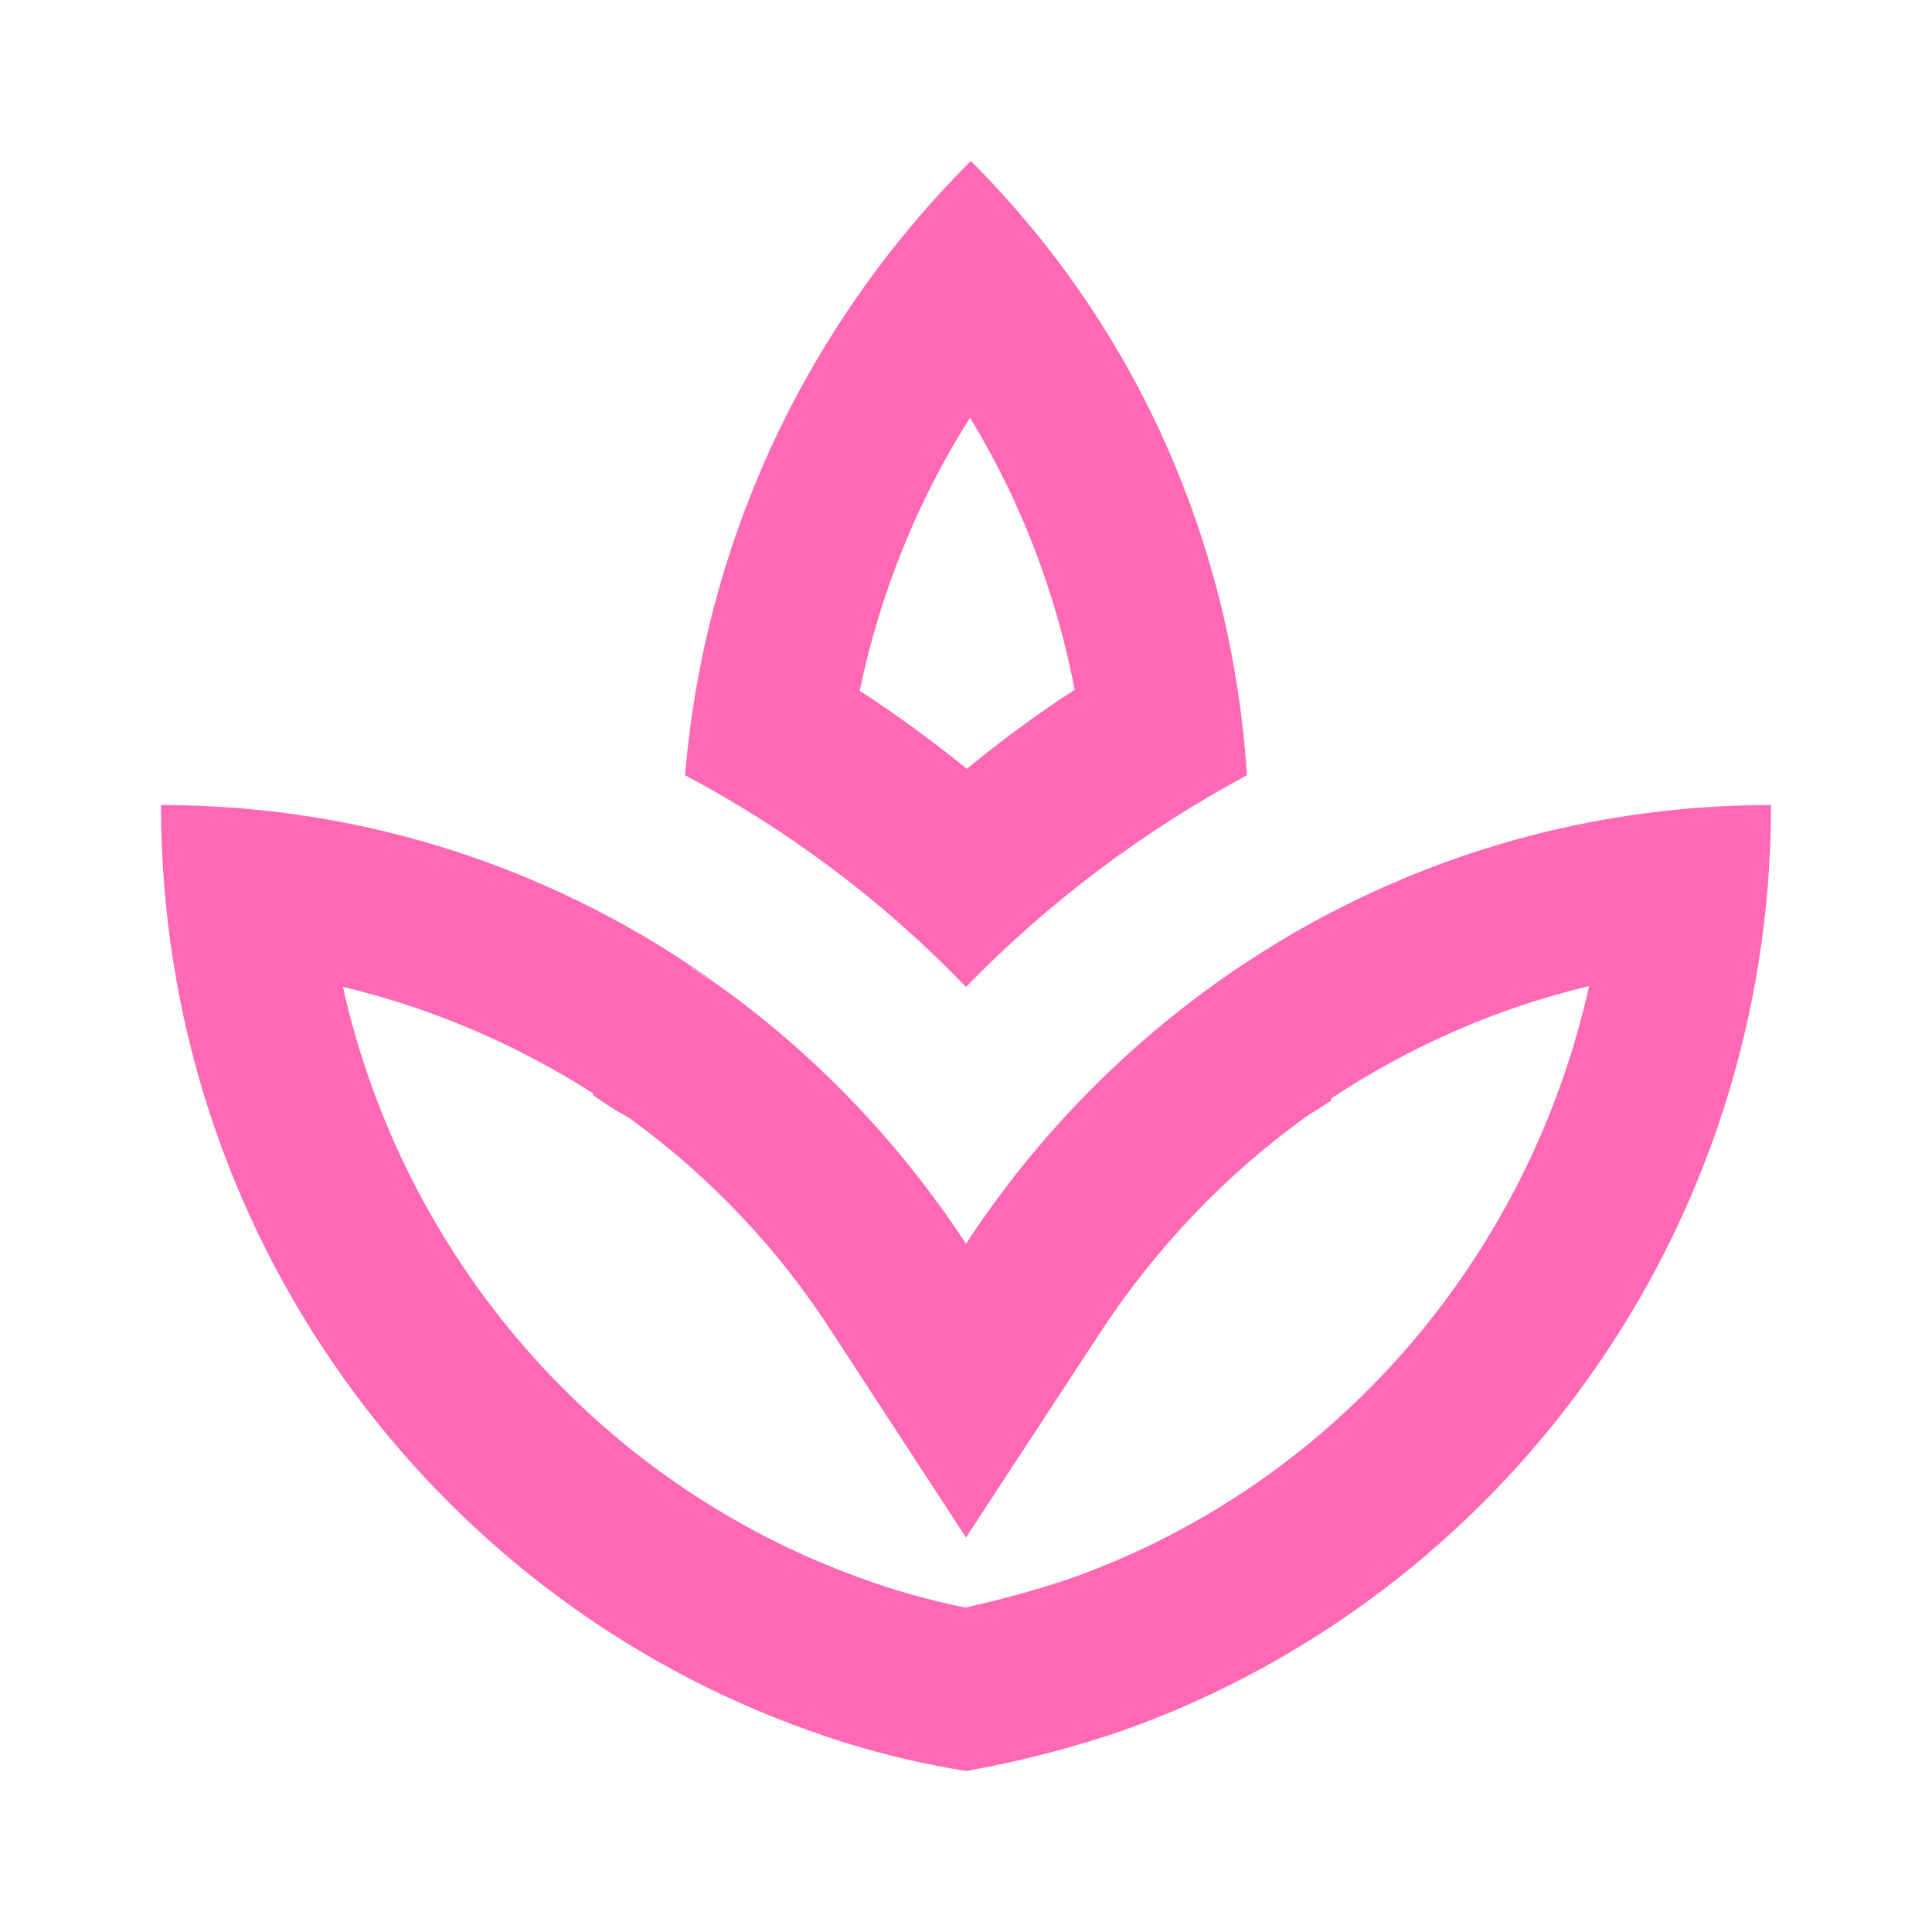
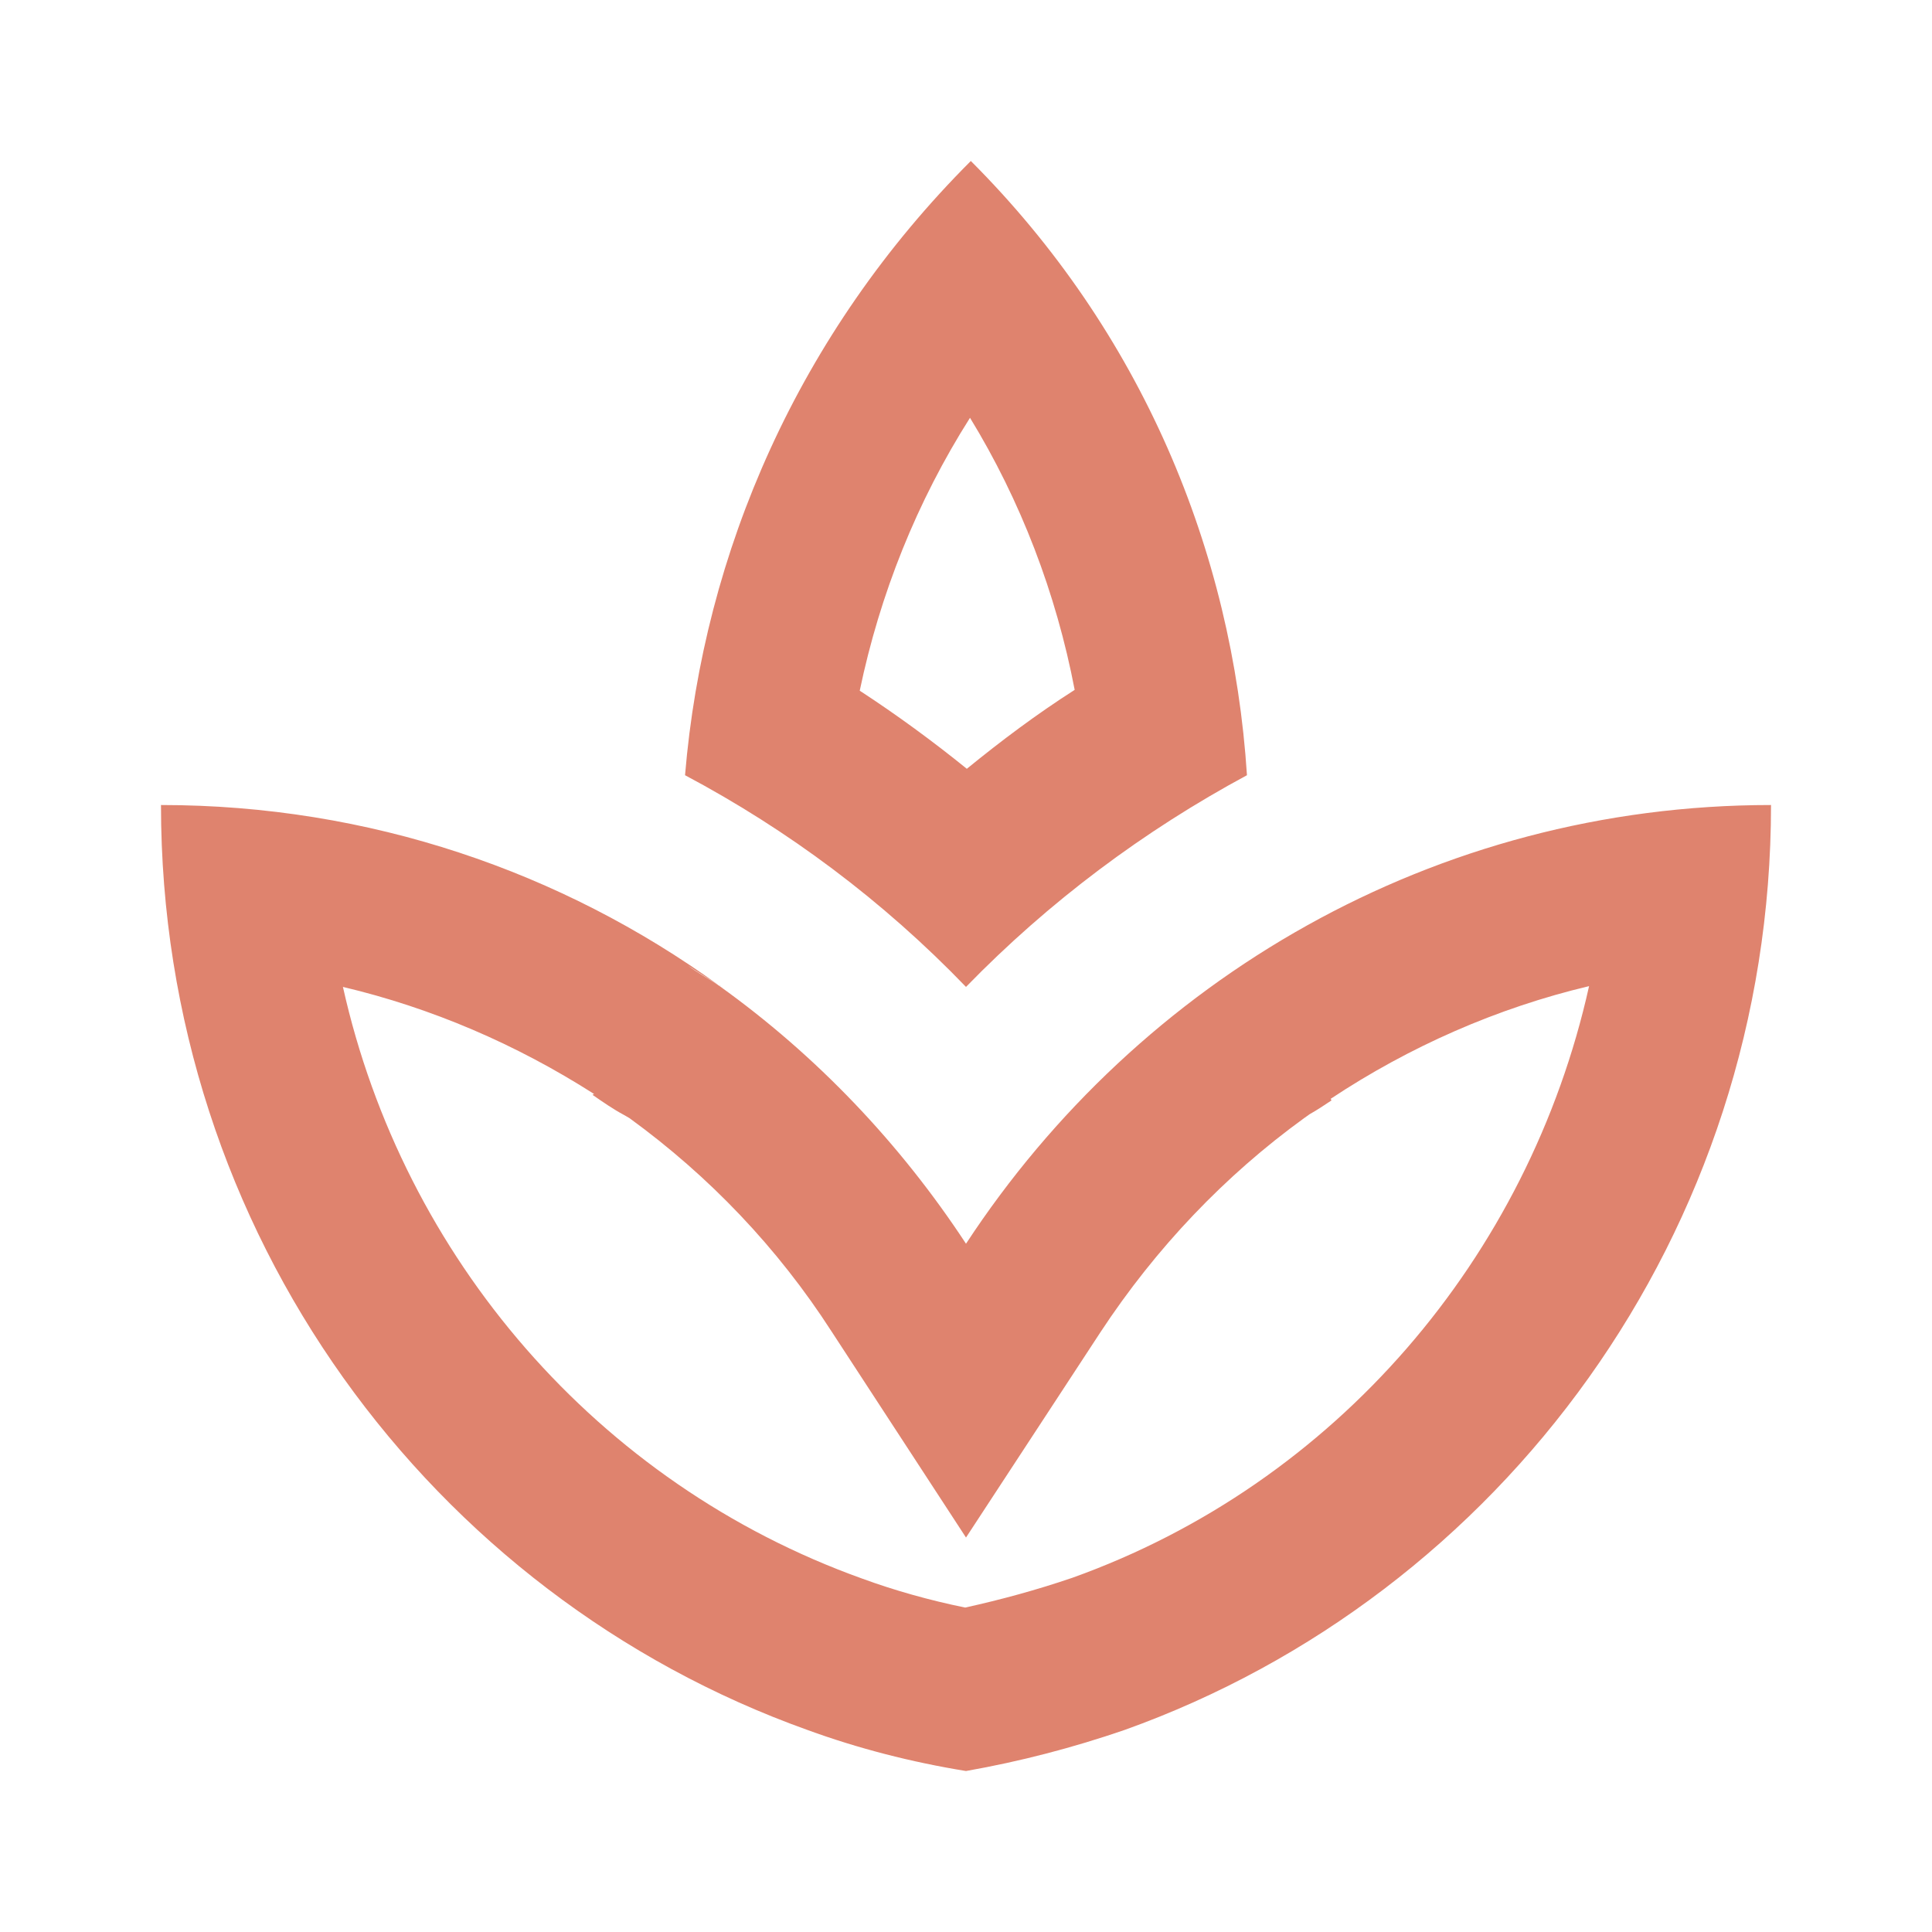
<svg xmlns="http://www.w3.org/2000/svg" width="40" height="40" viewBox="0 0 40 40" fill="none">
-   <path d="M25.817 16.05C25.517 11.4 23.633 6.867 20.1 3.333C16.533 6.9 14.567 11.433 14.183 16.05C16.317 17.183 18.283 18.65 20 20.433C21.717 18.667 23.683 17.2 25.817 16.05ZM20.083 8.65C21.133 10.367 21.867 12.283 22.25 14.283C21.467 14.783 20.733 15.333 20.017 15.917C19.317 15.35 18.567 14.8 17.8 14.3C18.217 12.3 18.983 10.383 20.083 8.65ZM20 25.75C18.633 23.667 16.9 21.85 14.9 20.417C14.683 20.267 14.45 20.15 14.233 19.983C14.45 20.133 14.683 20.267 14.883 20.4C11.633 18.05 7.65 16.667 3.333 16.667C3.333 25.533 8.933 33.033 16.717 35.817C17.767 36.2 18.867 36.483 20 36.667C21.133 36.467 22.217 36.183 23.283 35.817C31.067 33.033 36.667 25.533 36.667 16.667C29.7 16.667 23.583 20.283 20 25.75ZM22.2 32.667C21.467 32.917 20.733 33.117 19.983 33.283C19.25 33.133 18.533 32.933 17.85 32.683C12.367 30.717 8.35 26.033 7.1 20.433C8.933 20.867 10.683 21.617 12.3 22.65L12.267 22.667C12.483 22.817 12.7 22.967 12.917 23.083L13.033 23.15C14.683 24.35 16.1 25.833 17.217 27.567L20 31.833L22.783 27.583C23.933 25.833 25.367 24.333 27 23.15L27.117 23.067C27.267 22.983 27.417 22.883 27.567 22.783L27.55 22.75C29.183 21.667 31 20.867 32.9 20.417C31.65 26.033 27.65 30.717 22.2 32.667ZM14.983 20.467C14.95 20.45 14.917 20.417 14.9 20.4C14.9 20.4 14.917 20.4 14.917 20.417C14.933 20.433 14.95 20.45 14.983 20.467Z" fill="#FF69B4" />
+   <path d="M25.817 16.05C25.517 11.4 23.633 6.867 20.1 3.333C16.533 6.9 14.567 11.433 14.183 16.05C16.317 17.183 18.283 18.65 20 20.433C21.717 18.667 23.683 17.2 25.817 16.05ZM20.083 8.65C21.133 10.367 21.867 12.283 22.25 14.283C21.467 14.783 20.733 15.333 20.017 15.917C19.317 15.35 18.567 14.8 17.8 14.3C18.217 12.3 18.983 10.383 20.083 8.65ZM20 25.75C18.633 23.667 16.9 21.85 14.9 20.417C14.683 20.267 14.45 20.15 14.233 19.983C14.45 20.133 14.683 20.267 14.883 20.4C11.633 18.05 7.65 16.667 3.333 16.667C3.333 25.533 8.933 33.033 16.717 35.817C17.767 36.2 18.867 36.483 20 36.667C21.133 36.467 22.217 36.183 23.283 35.817C31.067 33.033 36.667 25.533 36.667 16.667C29.7 16.667 23.583 20.283 20 25.75ZM22.2 32.667C21.467 32.917 20.733 33.117 19.983 33.283C19.25 33.133 18.533 32.933 17.85 32.683C12.367 30.717 8.35 26.033 7.1 20.433C8.933 20.867 10.683 21.617 12.3 22.65L12.267 22.667C12.483 22.817 12.7 22.967 12.917 23.083L13.033 23.15C14.683 24.35 16.1 25.833 17.217 27.567L20 31.833L22.783 27.583C23.933 25.833 25.367 24.333 27 23.15L27.117 23.067C27.267 22.983 27.417 22.883 27.567 22.783L27.55 22.75C29.183 21.667 31 20.867 32.9 20.417C31.65 26.033 27.65 30.717 22.2 32.667ZM14.983 20.467C14.95 20.45 14.917 20.417 14.9 20.4C14.9 20.4 14.917 20.4 14.917 20.417C14.933 20.433 14.95 20.45 14.983 20.467Z" fill="#DF836E" />
</svg>
